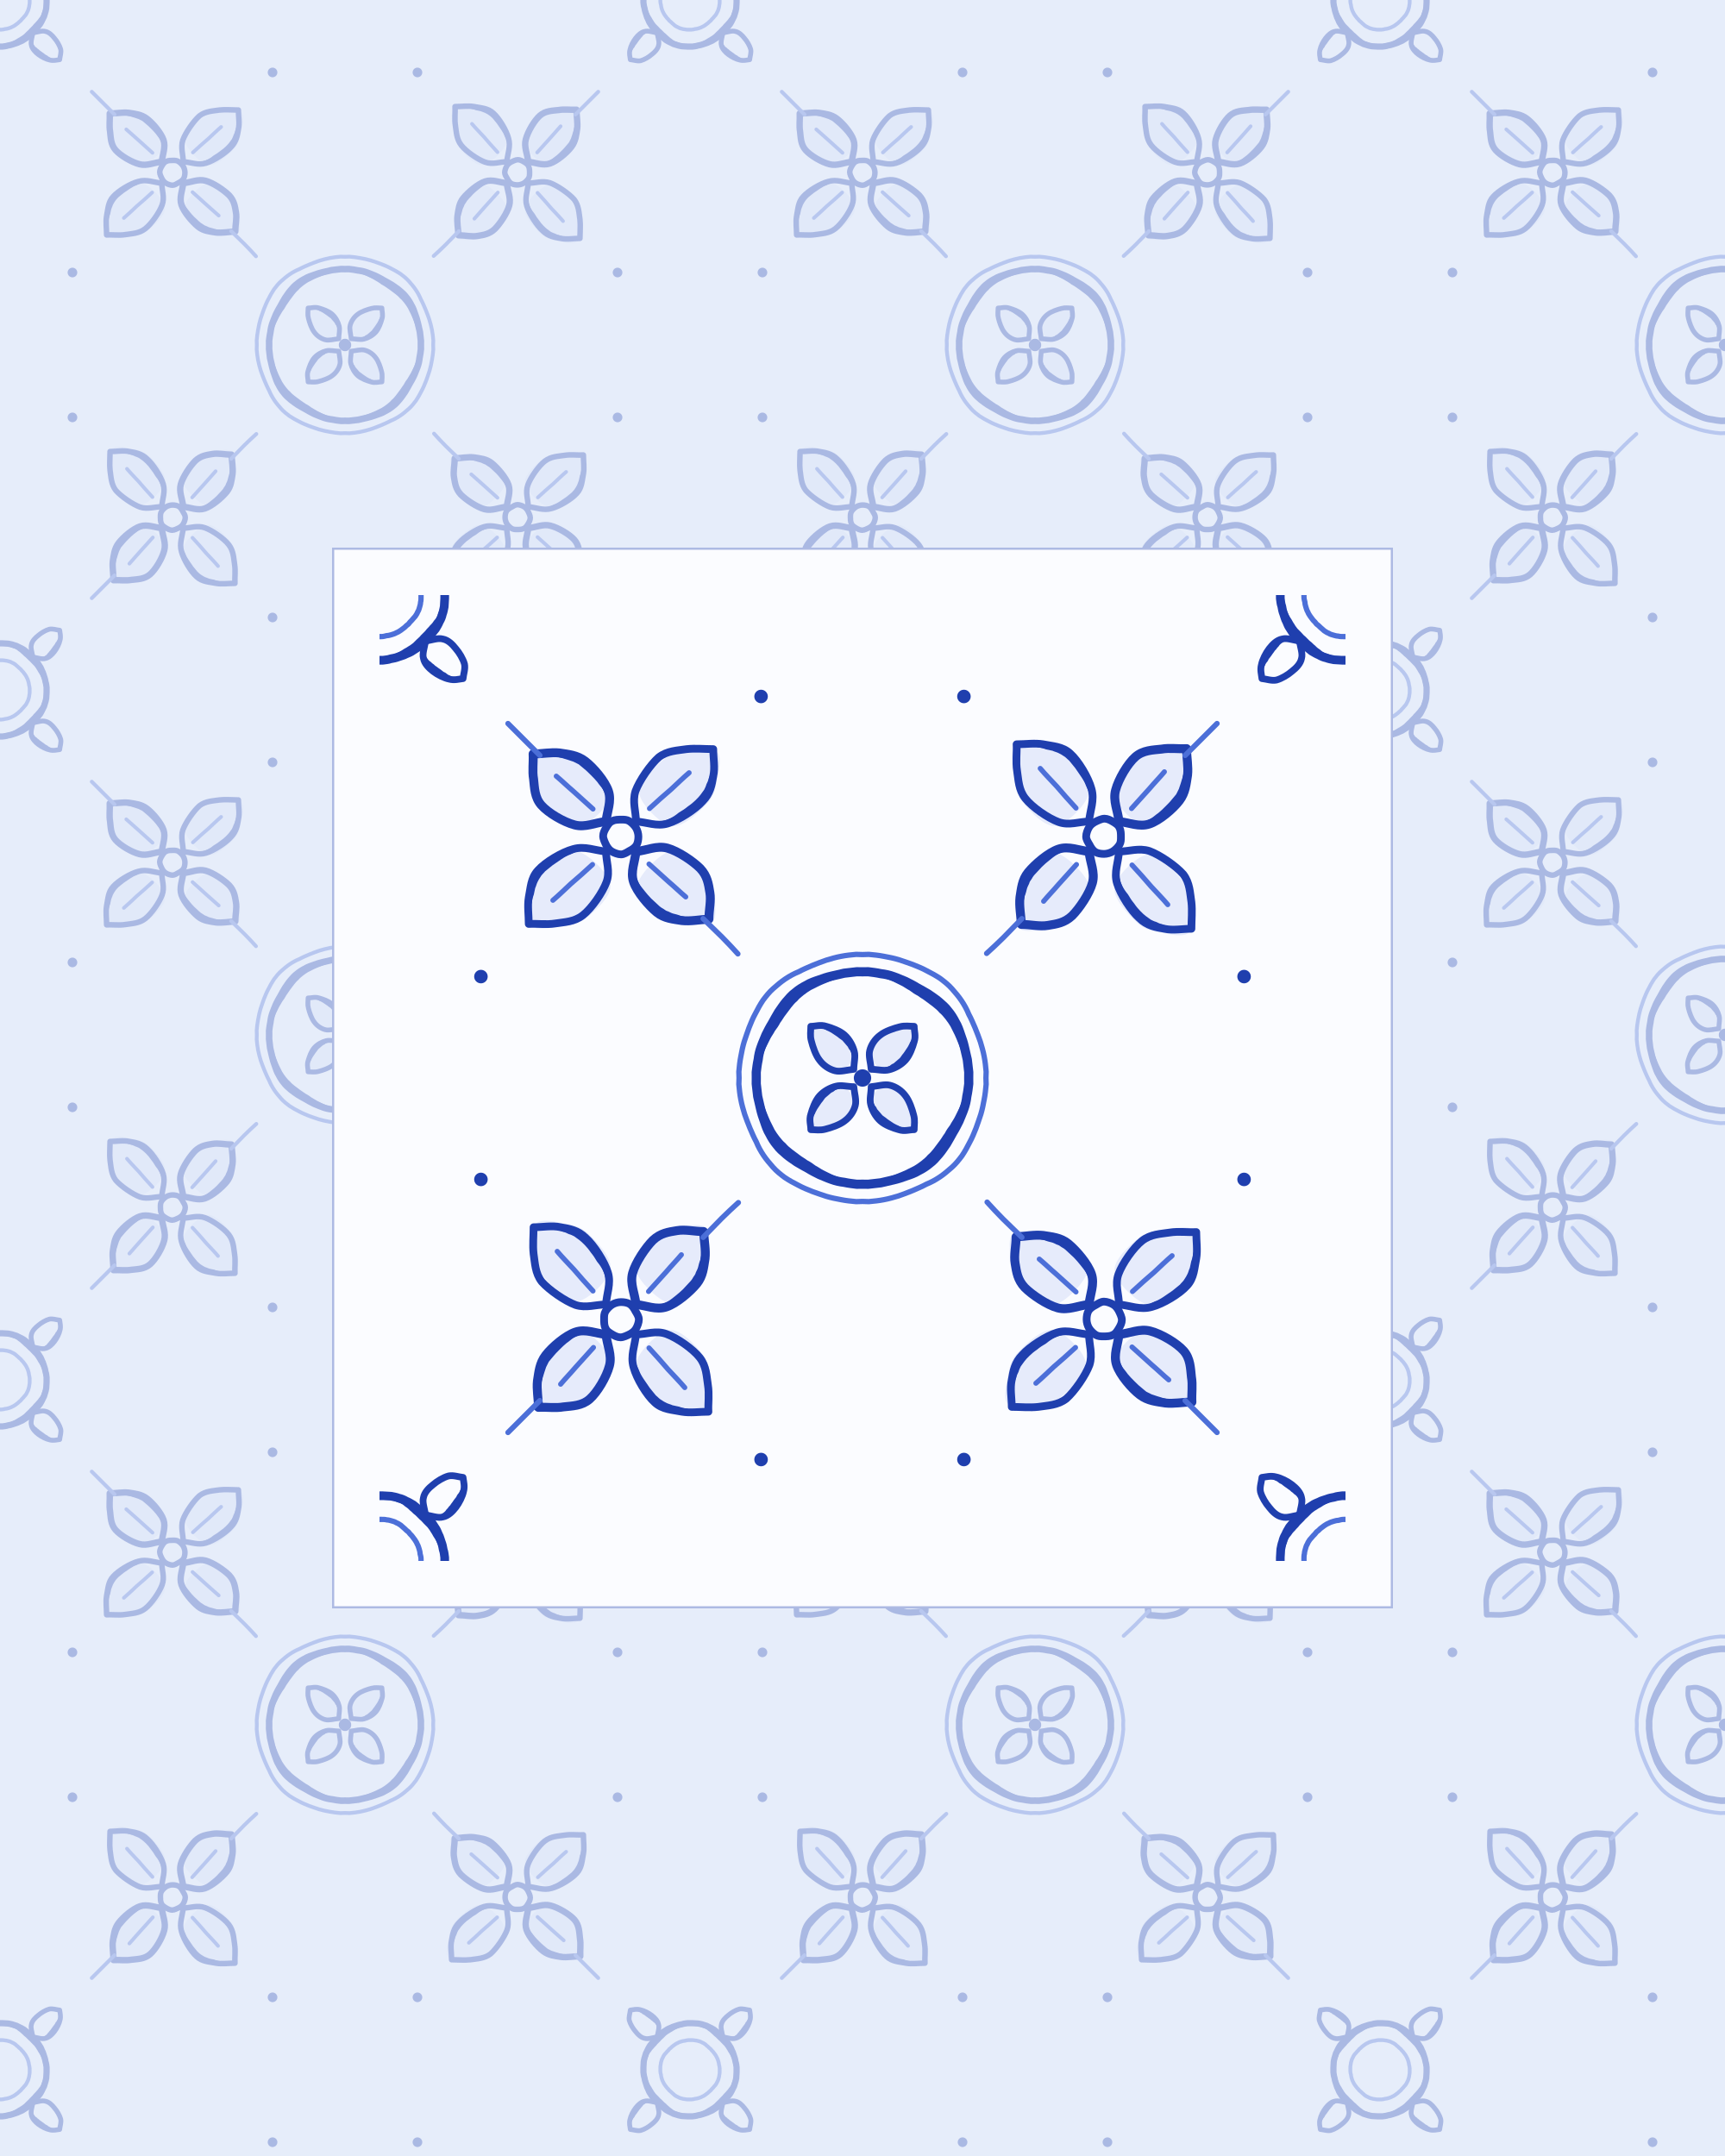
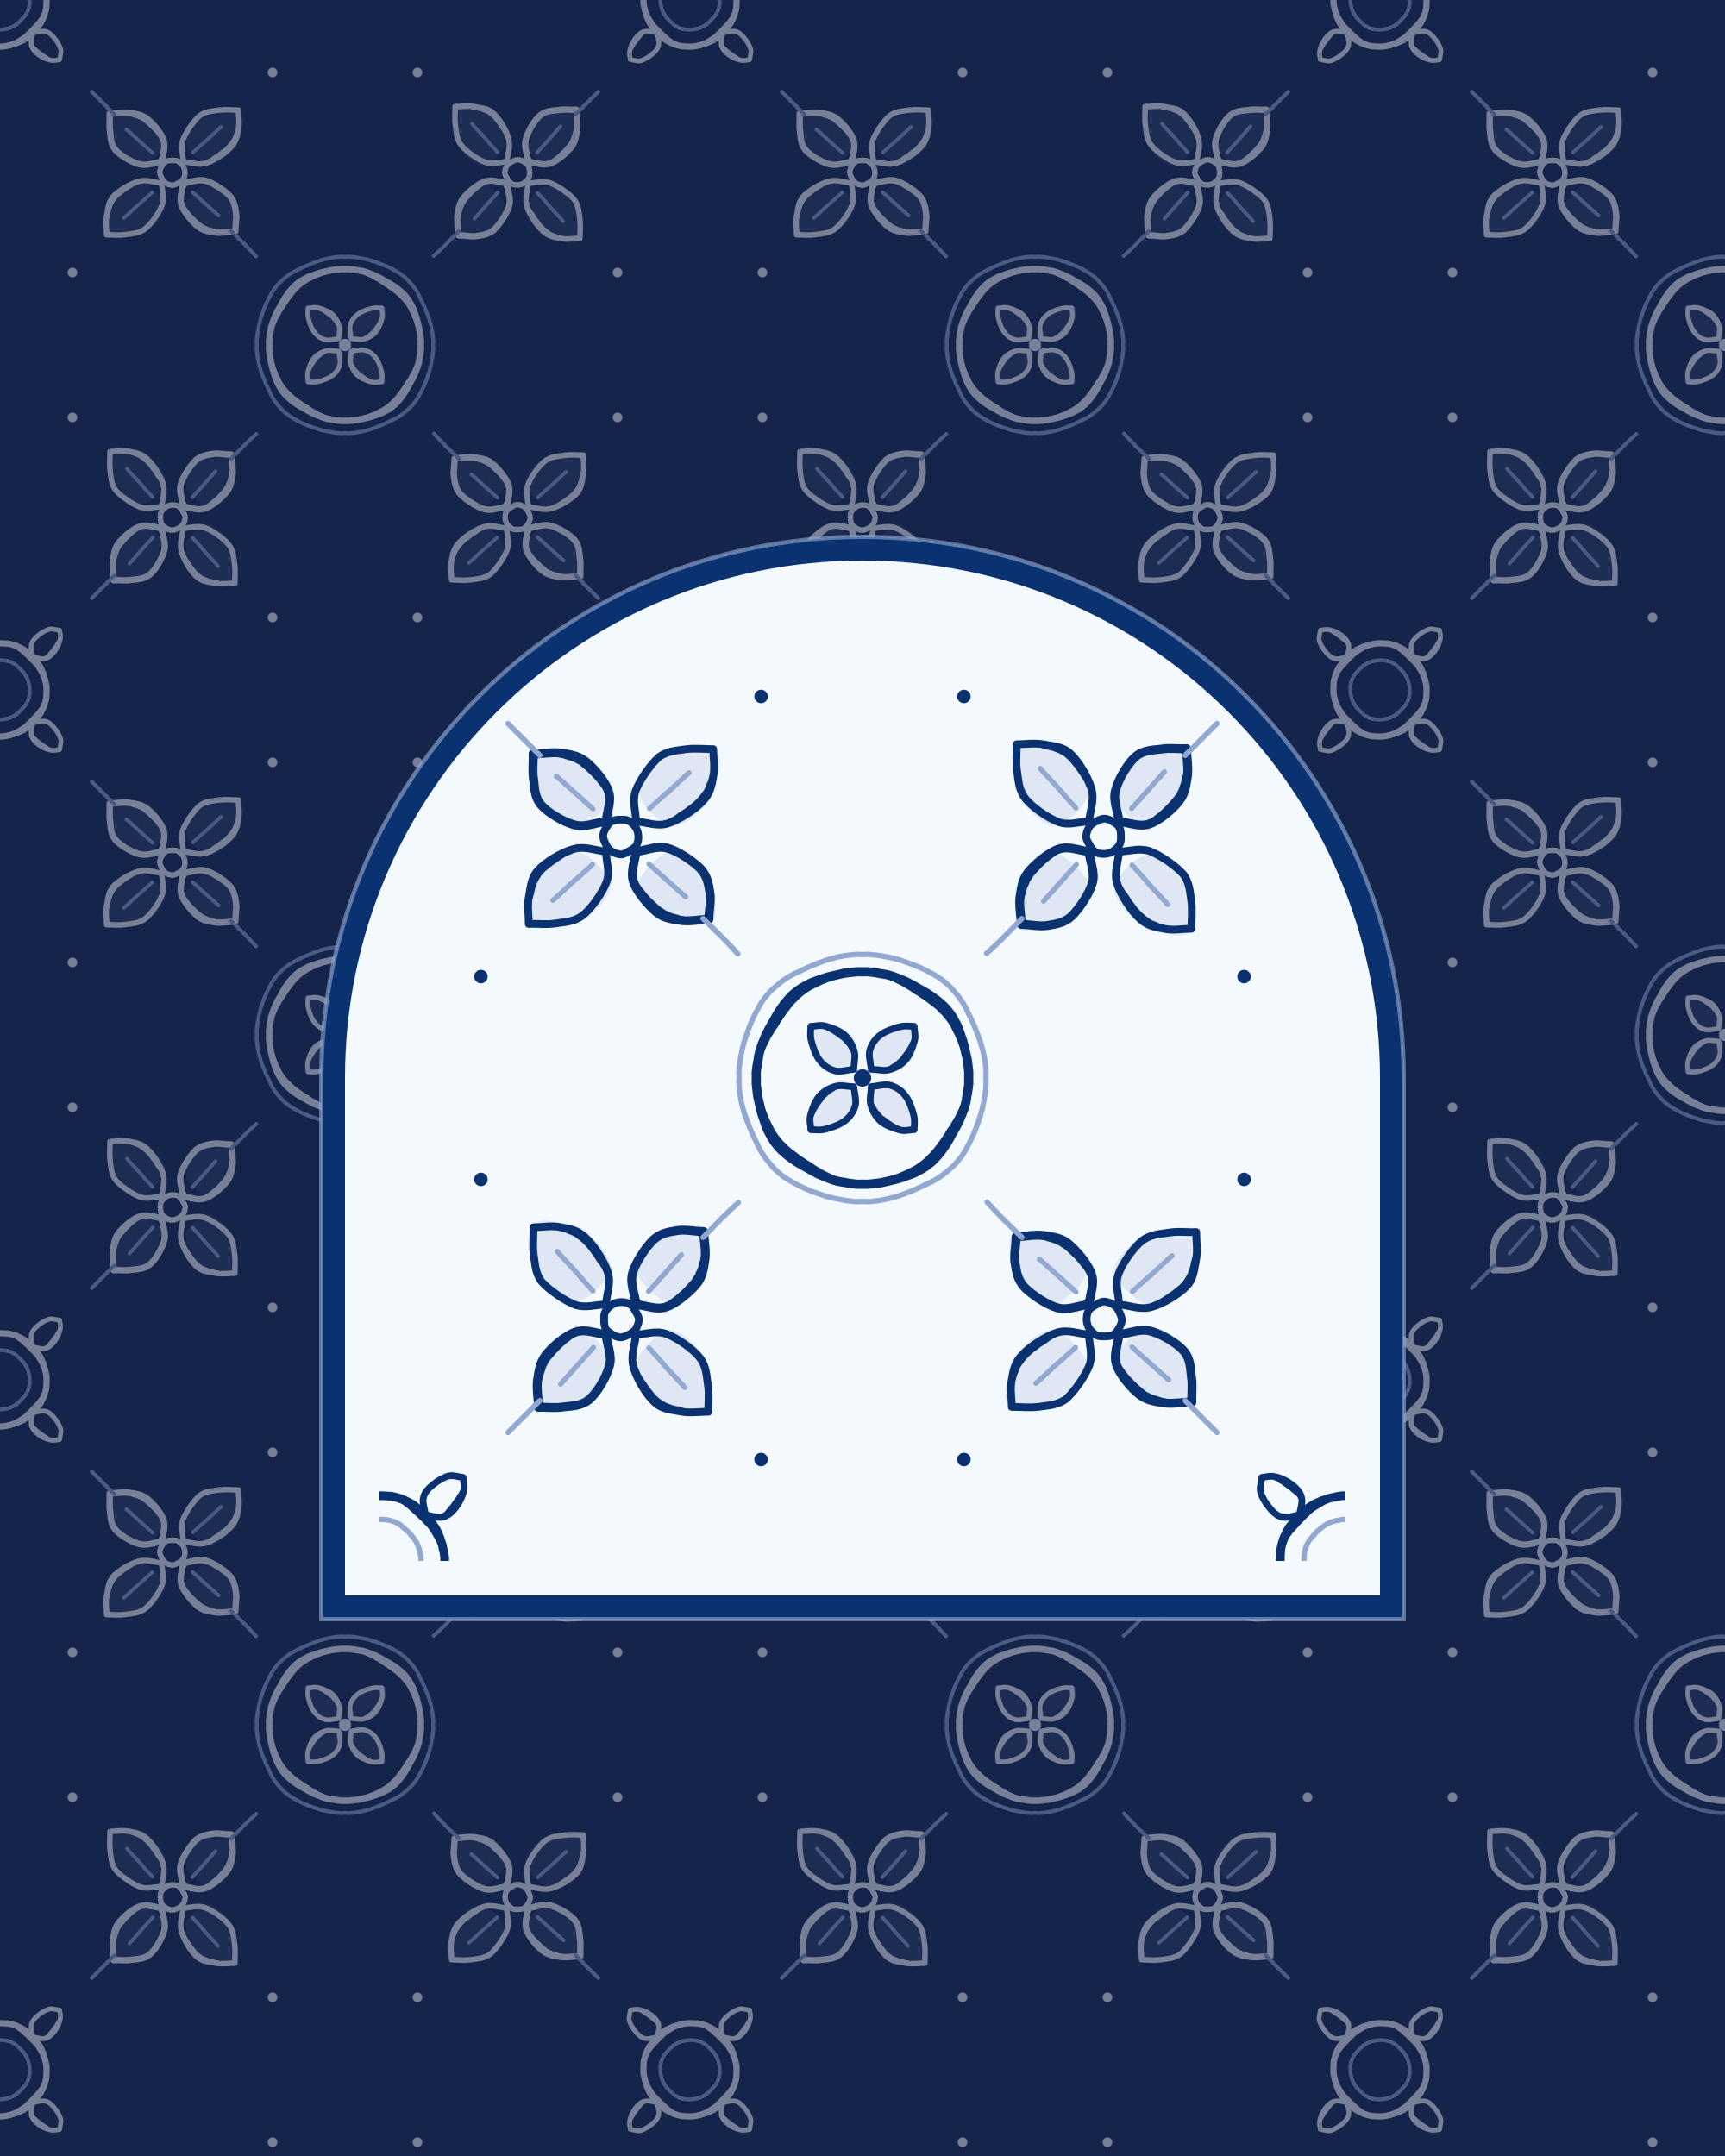
<svg xmlns="http://www.w3.org/2000/svg" viewBox="0 0 800 1000" width="800" height="1000">
  <defs>
    <symbol id="bg" viewBox="0 0 100 100">
      <g>
-         <g fill="#4C6FD8" fill-opacity="0.12">
+         <g fill="#92A8D1" fill-opacity="0.14">
          <path d="M60.4 53C62.7 52.5 65.7 55.7 67.2 57.2C68.7 58.7 68.9 60.4 69.2 62.1C69.5 63.9 69.9 66.6 69 67.6C68 68.6 65.2 68.1 63.4 67.9C61.6 67.7 59.8 67.5 58.2 66.2C56.5 64.9 53 62.2 53.4 60C53.8 57.8 58.1 53.4 60.4 53Z" />
          <path d="M47.8 60C48.1 62.3 44.7 65.4 42.9 66.8C41.1 68.3 39.1 68.3 37.2 68.6C35.3 68.9 32.6 69.5 31.7 68.6C30.7 67.7 31.4 65 31.7 63.1C32.1 61.3 32.1 59.2 33.6 57.5C35.1 55.9 38.6 52.7 40.9 53.1C43.3 53.5 47.5 57.7 47.8 60Z" />
          <path d="M41.2 48.1C38.9 48.6 35.7 45.6 34.3 44C32.9 42.5 32.9 40.4 32.7 38.7C32.4 36.9 31.7 34.4 32.6 33.5C33.5 32.6 36.3 33 38.1 33.3C39.9 33.5 41.7 33.6 43.4 34.9C45.1 36.3 48.6 38.9 48.2 41.1C47.8 43.3 43.5 47.7 41.2 48.1Z" />
          <path d="M53.8 41.2C53.5 38.9 56.9 35.6 58.6 34.2C60.4 32.7 62.5 32.8 64.4 32.5C66.2 32.2 69 31.6 69.9 32.5C70.9 33.4 70.3 36.3 69.9 38.1C69.6 39.9 69.3 41.7 67.7 43.3C66.2 44.9 62.8 48.2 60.5 47.8C58.2 47.5 54.2 43.4 53.8 41.2Z" />
          <path d="M94.9 98.9C93.7 99.2 92.5 97.8 91.7 96.7C90.9 95.7 90.3 93.9 90 92.7C89.7 91.6 89.3 90.2 89.9 89.7C90.4 89.1 91.9 89.3 93.1 89.7C94.2 90 95.9 90.6 96.9 91.5C97.9 92.4 99.2 93.6 98.9 94.9C98.6 96.1 96.1 98.6 94.9 98.9Z" />
        </g>
-         <g fill="none" stroke="#1F3FAE" stroke-linecap="round" stroke-linejoin="round">
+         <g fill="none" stroke="#FFFFFF" stroke-linecap="round" stroke-linejoin="round">
          <path d="M53.1 53.1C55.3 52.9 57.4 51.8 59.6 52.4C61.8 53 64.9 55.1 66.4 56.6C67.9 58.2 68.1 59.8 68.4 61.6C68.7 63.3 68.2 65.2 68.2 67.1C66.3 67.2 64.4 67.6 62.6 67.4C60.8 67.1 59 67 57.4 65.7C55.7 64.3 53.3 61.5 52.6 59.4C51.9 57.3 52.9 55.2 53.1 53.1" stroke-width="1.85" />
          <path d="M64.7 67.4C64.2 67.4 63.8 67.3 63.3 67.3C62.9 67.2 62.4 67.1 62 67C61.6 66.8 61.1 66.7 60.7 66.6C60.3 66.5 59.9 66.3 59.5 66.1C59.1 66 58.8 65.8 58.4 65.5C58 65.3 57.6 65 57.2 64.6C56.8 64.2 56.2 63.7 55.8 63.3C55.3 62.8 54.8 62.2 54.4 61.7C54 61.2 53.5 60.6 53.2 60.1C52.9 59.6 52.7 59.1 52.5 58.6C52.4 58.1 52.4 57.6 52.4 57.1" stroke-width="1.3" />
-           <path d="M55.8 55.7C57.1 56.9 58.6 58.2 59.9 59.4C61.2 60.5 62.2 61.5 63.4 62.5" stroke-width="1.05" stroke="#4C6FD8" />
+           <path d="M55.8 55.7C57.1 56.9 58.6 58.2 59.9 59.4C61.2 60.5 62.2 61.5 63.4 62.5" stroke-width="1.05" stroke="#92A8D1" />
          <path d="M46.9 53.1C46.9 55.2 47.8 57.2 47 59.4C46.2 61.6 43.9 64.9 42.1 66.3C40.3 67.7 38.3 67.7 36.4 68C34.5 68.3 32.7 68 30.9 68.1C30.9 66.2 30.6 64.4 30.9 62.6C31.3 60.7 31.3 58.6 32.8 57C34.3 55.3 37.8 53.2 40.1 52.6C42.5 51.9 44.6 52.9 46.9 53.1" stroke-width="1.6" />
          <path d="M30.8 64.6C30.8 64.2 30.9 63.7 31 63.3C31.1 62.8 31.2 62.4 31.4 61.9C31.5 61.4 31.6 61 31.7 60.5C31.9 60.1 32 59.6 32.2 59.2C32.4 58.8 32.6 58.4 32.9 58C33.1 57.6 33.5 57.3 33.9 56.8C34.4 56.4 34.9 56 35.5 55.5C36.1 55.1 36.8 54.6 37.4 54.2C38 53.8 38.7 53.4 39.3 53.2C39.9 52.9 40.5 52.6 41 52.5C41.6 52.4 42.1 52.4 42.7 52.4" stroke-width="1.12" />
-           <path d="M44.1 55.8C42.6 57.2 41 58.6 39.6 59.8C38.3 61 37.2 62.1 35.9 63.2" stroke-width="1.05" stroke="#4C6FD8" />
+           <path d="M44.1 55.8C42.6 57.2 41 58.6 39.6 59.8C38.3 61 37.2 62.1 35.9 63.2" stroke-width="1.05" stroke="#92A8D1" />
          <path d="M46.9 46.9C44.7 47.1 42.6 48.2 40.4 47.6C38.1 47 34.9 45.1 33.5 43.5C32.1 41.9 32.1 39.9 31.9 38.1C31.6 36.4 31.9 34.7 31.8 32.9C33.7 32.9 35.5 32.5 37.3 32.7C39.1 33 40.9 33.1 42.6 34.4C44.3 35.7 46.7 38.5 47.4 40.6C48.1 42.7 47.1 44.8 46.9 46.9" stroke-width="1.85" />
          <path d="M35.2 32.7C35.7 32.7 36.2 32.7 36.6 32.8C37 32.9 37.5 33 37.9 33.1C38.3 33.2 38.8 33.4 39.2 33.5C39.6 33.6 40 33.8 40.4 33.9C40.8 34.1 41.2 34.3 41.6 34.5C42 34.8 42.3 35.1 42.8 35.5C43.2 35.8 43.7 36.3 44.2 36.8C44.7 37.3 45.2 37.8 45.6 38.3C46 38.9 46.5 39.4 46.8 39.9C47.1 40.4 47.3 40.9 47.5 41.4C47.6 41.9 47.5 42.4 47.6 42.9" stroke-width="1.3" />
-           <path d="M44.2 44.3C42.9 43.1 41.4 41.8 40.1 40.6C38.8 39.5 37.8 38.5 36.6 37.5" stroke-width="1.05" stroke="#4C6FD8" />
+           <path d="M44.2 44.3C42.9 43.1 41.4 41.8 40.1 40.6C38.8 39.5 37.8 38.5 36.6 37.5" stroke-width="1.05" stroke="#92A8D1" />
          <path d="M53.1 46.9C53.1 44.8 52.3 42.8 53 40.6C53.8 38.4 56.1 35.1 57.8 33.6C59.6 32.2 61.7 32.2 63.6 31.9C65.4 31.7 67.3 31.9 69.1 31.9C69.1 33.8 69.5 35.7 69.1 37.5C68.8 39.3 68.5 41.1 66.9 42.7C65.4 44.4 62 46.6 59.7 47.3C57.4 48 55.3 47 53.1 46.9" stroke-width="1.6" />
          <path d="M69.3 35.5C69.2 35.9 69.2 36.4 69.1 36.8C69 37.3 68.9 37.7 68.7 38.1C68.6 38.6 68.4 39 68.2 39.4C68.1 39.8 67.9 40.2 67.7 40.6C67.4 41 67.2 41.3 66.9 41.7C66.6 42.1 66.3 42.4 65.8 42.9C65.4 43.3 64.8 43.8 64.2 44.2C63.6 44.7 63 45.1 62.3 45.5C61.7 46 61.1 46.4 60.5 46.7C59.9 47 59.4 47.2 58.8 47.3C58.3 47.5 57.7 47.4 57.2 47.5" stroke-width="1.12" />
-           <path d="M55.9 44.2C57.4 42.8 59 41.4 60.4 40.2C61.7 39 62.8 37.9 64.1 36.8" stroke-width="1.05" stroke="#4C6FD8" />
+           <path d="M55.9 44.2C57.4 42.8 59 41.4 60.4 40.2C61.7 39 62.8 37.9 64.1 36.8" stroke-width="1.05" stroke="#92A8D1" />
          <path d="M53.6 50C53.6 50.6 53.5 51.3 53.2 51.8C52.9 52.3 52.3 52.7 51.7 53C51.2 53.3 50.6 53.7 50 53.7C49.4 53.7 48.6 53.4 48.1 53.1C47.6 52.8 47.3 52.4 47 51.9C46.7 51.3 46.3 50.5 46.3 49.9C46.3 49.3 46.6 48.7 46.9 48.2C47.2 47.7 47.6 47 48.2 46.8C48.7 46.5 49.5 46.5 50.1 46.5C50.7 46.5 51.2 46.5 51.7 46.8C52.2 47.1 52.8 47.7 53.1 48.2C53.4 48.7 53.6 49.4 53.6 50Z" stroke-width="1.6" />
          <path d="M13.5 -0.9C13.5 -0.4 13.5 0.2 13.5 0.7C13.5 1.3 13.4 1.8 13.4 2.4C13.3 2.9 13.2 3.5 13 4C12.9 4.5 12.7 5 12.4 5.5C12.2 6 11.9 6.5 11.6 7C11.3 7.4 10.9 7.8 10.6 8.3C10.2 8.7 9.9 9.1 9.5 9.5C9.1 9.9 8.7 10.2 8.3 10.6C7.8 10.9 7.4 11.2 6.9 11.5C6.5 11.8 6 12 5.5 12.2C5 12.5 4.4 12.6 3.9 12.8C3.4 13 2.9 13.1 2.3 13.2C1.8 13.4 1.3 13.4 0.7 13.5C0.2 13.5 -0.4 13.5 -0.9 13.5" stroke-width="1.8" />
          <path d="M13.4 1.7C13.3 2.1 13.3 2.6 13.1 3C13 3.3 12.9 3.7 12.7 4.1C12.6 4.5 12.4 4.8 12.2 5.2C11.9 5.5 11.7 5.8 11.5 6.1C11.2 6.5 10.9 6.7 10.7 7C10.4 7.3 10.1 7.6 9.9 7.9C9.6 8.2 9.3 8.5 9 8.8C8.8 9.1 8.5 9.3 8.2 9.6C7.9 9.9 7.7 10.1 7.4 10.4C7.1 10.6 6.8 10.9 6.4 11.1C6.1 11.3 5.8 11.5 5.4 11.7C5.1 11.9 4.8 12.1 4.4 12.3C4 12.5 3.7 12.7 3.3 12.8C2.9 13 2.4 13.2 2.1 13.3C1.9 13.3 1.9 13.3 1.7 13.4" stroke-width="1.26" />
-           <path d="M8.6 -0.6C8.6 -0.2 8.6 0.1 8.6 0.5C8.6 0.8 8.6 1.2 8.5 1.5C8.5 1.8 8.4 2.2 8.3 2.5C8.2 2.9 8.1 3.2 7.9 3.5C7.8 3.8 7.6 4.1 7.4 4.4C7.1 4.7 6.9 5 6.7 5.2C6.4 5.5 6.2 5.7 6 6C5.7 6.2 5.5 6.4 5.2 6.7C4.9 6.9 4.7 7.1 4.4 7.3C4.1 7.5 3.8 7.7 3.5 7.8C3.2 8 2.8 8.1 2.5 8.2C2.2 8.3 1.8 8.4 1.5 8.4C1.1 8.5 0.8 8.6 0.4 8.6C0.1 8.6 -0.2 8.6 -0.6 8.6" stroke-width="1.1" stroke="#4C6FD8" />
+           <path d="M8.6 -0.6C8.6 -0.2 8.6 0.1 8.6 0.5C8.6 0.8 8.6 1.2 8.5 1.5C8.5 1.8 8.4 2.2 8.3 2.5C8.2 2.9 8.1 3.2 7.9 3.5C7.8 3.8 7.6 4.1 7.4 4.4C7.1 4.7 6.9 5 6.7 5.2C6.4 5.5 6.2 5.7 6 6C5.7 6.2 5.5 6.4 5.2 6.7C4.9 6.9 4.7 7.1 4.4 7.3C4.1 7.5 3.8 7.7 3.5 7.8C3.2 8 2.8 8.1 2.5 8.2C2.2 8.3 1.8 8.4 1.5 8.4C1.1 8.5 0.8 8.6 0.4 8.6C0.1 8.6 -0.2 8.6 -0.6 8.6" stroke-width="1.1" stroke="#92A8D1" />
          <path d="M9.5 9.5C10.7 9.4 12.1 8.8 13.1 9.1C14.2 9.3 15.1 10.2 15.8 11.1C16.5 11.9 17.3 13.2 17.6 14.3C17.8 15.3 17.4 16.3 17.3 17.3C16.4 17.4 15.5 17.7 14.4 17.4C13.4 17.2 12 16.5 11.1 15.8C10.2 15.1 9.3 14.2 9.1 13.1C8.8 12.1 9.4 10.7 9.5 9.5" stroke-width="1.4" />
          <path d="M15.5 17.5C15.3 17.5 15.1 17.4 14.8 17.4C14.6 17.3 14.4 17.1 14.1 17C13.9 16.9 13.6 16.7 13.4 16.5C13.1 16.4 12.8 16.2 12.6 16C12.3 15.8 12.1 15.6 11.9 15.5C11.6 15.3 11.4 15.1 11.2 15C11 14.8 10.8 14.6 10.6 14.5C10.4 14.3 10.2 14.1 10 14C9.8 13.8 9.6 13.6 9.5 13.4C9.3 13.2 9.2 13 9.1 12.7C9.1 12.5 9.1 12.2 9.1 11.9" stroke-width="0.98" />
          <path d="M78.1 101.5C78 100.6 78 99.7 78 98.8C78.1 98 78.2 97.1 78.4 96.2C78.5 95.3 78.7 94.4 79 93.6C79.3 92.7 79.7 91.9 80 91.1C80.4 90.3 80.8 89.5 81.3 88.7C81.7 88 82.1 87.2 82.6 86.4C83.1 85.7 83.6 84.9 84.2 84.2C84.8 83.5 85.4 82.8 86.1 82.3C86.8 81.7 87.6 81.2 88.4 80.8C89.2 80.3 90.1 80 91 79.7C91.8 79.4 92.7 79.1 93.6 78.9C94.4 78.7 95.3 78.5 96.2 78.3C97.1 78.2 98 78.1 98.8 78C99.7 78 100.6 78 101.5 78.1" stroke-width="1.9" />
          <path d="M78.2 97.2C78.4 96.5 78.5 95.9 78.7 95.2C78.9 94.6 79.1 94 79.4 93.4C79.7 92.8 80 92.2 80.3 91.6C80.6 91 81 90.5 81.3 89.9C81.7 89.4 82.1 88.8 82.4 88.2C82.8 87.7 83.1 87.1 83.5 86.6C83.9 86.1 84.3 85.5 84.7 85C85.1 84.5 85.5 84 86 83.6C86.4 83.1 86.9 82.7 87.4 82.3C87.9 81.9 88.5 81.5 89 81.2C89.6 80.9 90.2 80.6 90.8 80.3C91.4 80 92 79.8 92.7 79.5C93.3 79.3 93.9 79 94.6 78.8C95.2 78.6 96.1 78.4 96.5 78.3C97 78.2 97 78.2 97.2 78.2" stroke-width="1.33" />
-           <path d="M74.5 101.8C74.5 100.7 74.4 99.7 74.4 98.7C74.5 97.6 74.6 96.6 74.8 95.6C75 94.5 75.2 93.5 75.5 92.5C75.8 91.5 76.2 90.5 76.5 89.6C76.9 88.6 77.3 87.6 77.8 86.7C78.3 85.7 78.8 84.8 79.4 83.9C80 83.1 80.7 82.2 81.5 81.5C82.3 80.8 83.1 80.1 84 79.5C84.9 78.9 85.8 78.4 86.8 78C87.7 77.5 88.7 77.1 89.6 76.7C90.6 76.3 91.6 75.9 92.5 75.6C93.5 75.3 94.5 75 95.6 74.8C96.6 74.6 97.6 74.5 98.7 74.4C99.7 74.4 100.7 74.5 101.8 74.5" stroke-width="1.1" stroke="#4C6FD8" />
+           <path d="M74.5 101.8C74.5 100.7 74.4 99.7 74.4 98.7C74.5 97.6 74.6 96.6 74.8 95.6C75 94.5 75.2 93.5 75.5 92.5C75.8 91.5 76.2 90.5 76.5 89.6C76.9 88.6 77.3 87.6 77.8 86.7C78.3 85.7 78.8 84.8 79.4 83.9C80 83.1 80.7 82.2 81.5 81.5C82.3 80.8 83.1 80.1 84 79.5C84.9 78.9 85.8 78.4 86.8 78C87.7 77.5 88.7 77.1 89.6 76.7C90.6 76.3 91.6 75.9 92.5 75.6C93.5 75.3 94.5 75 95.6 74.8C96.6 74.6 97.6 74.5 98.7 74.4C99.7 74.4 100.7 74.5 101.8 74.5" stroke-width="1.1" stroke="#92A8D1" />
          <path d="M98.2 98.2C96.9 98.3 95.4 98.8 94.3 98.5C93.1 98.2 91.9 97.4 91.1 96.3C90.3 95.3 89.7 93.5 89.4 92.3C89.1 91.2 89.3 90.3 89.3 89.3C90.3 89.3 91.3 88.9 92.5 89.3C93.6 89.6 95.3 90.2 96.3 91.1C97.3 92 98 93.3 98.3 94.5C98.6 95.6 98.2 96.9 98.2 98.2" stroke-width="1.4" />
          <path d="M91.2 89.1C91.5 89.2 91.7 89.2 92 89.3C92.3 89.4 92.5 89.5 92.8 89.7C93.1 89.8 93.4 90 93.8 90.2C94.1 90.4 94.4 90.6 94.7 90.8C95 91 95.3 91.2 95.5 91.4C95.7 91.5 95.9 91.7 96.2 91.9C96.4 92.1 96.6 92.4 96.8 92.6C97 92.8 97.2 93.1 97.4 93.3C97.5 93.6 97.7 93.9 97.9 94.1C98 94.4 98.2 94.6 98.2 94.9C98.3 95.2 98.4 95.5 98.4 95.8" stroke-width="0.98" />
-           <path d="M67 67C68.3 68.3 69.7 69.6 70.9 70.8C72.1 72 73.1 73.1 74.2 74.3" stroke-width="1.1" stroke="#4C6FD8" />
-           <path d="M33.2 33.2C32 32 30.7 30.7 29.6 29.6C28.5 28.5 27.6 27.6 26.6 26.6" stroke-width="1.1" stroke="#4C6FD8" />
+           <path d="M67 67C68.3 68.3 69.7 69.6 70.9 70.8C72.1 72 73.1 73.1 74.2 74.3" stroke-width="1.1" stroke="#92A8D1" />
+           <path d="M33.2 33.2C32 32 30.7 30.7 29.6 29.6C28.5 28.5 27.6 27.6 26.6 26.6" stroke-width="1.1" stroke="#92A8D1" />
        </g>
-         <g fill="#1F3FAE">
+         <g fill="#FFFFFF">
+           <circle cx="79" cy="21" r="1.4" />
+           <circle cx="21" cy="79" r="1.4" />
+           <circle cx="100" cy="100" r="1.8" />
+         </g>
+       </g>
+     </symbol>
+     <symbol id="win" viewBox="0 0 100 100">
+       <g>
+         <g fill="#92A8D1" fill-opacity="0.22">
+           <path d="M60.4 53C62.7 52.5 65.7 55.7 67.2 57.2C68.7 58.7 68.9 60.4 69.2 62.1C69.5 63.9 69.9 66.6 69 67.6C68 68.6 65.2 68.1 63.4 67.9C61.6 67.7 59.8 67.5 58.2 66.2C56.5 64.9 53 62.2 53.4 60C53.8 57.8 58.1 53.4 60.4 53Z" />
+           <path d="M47.8 60C48.1 62.3 44.7 65.4 42.9 66.8C41.1 68.3 39.1 68.3 37.2 68.6C35.3 68.9 32.6 69.5 31.7 68.6C30.7 67.7 31.4 65 31.7 63.1C32.1 61.3 32.1 59.2 33.6 57.5C35.1 55.9 38.6 52.7 40.9 53.1C43.3 53.5 47.5 57.7 47.8 60Z" />
+           <path d="M41.2 48.1C38.9 48.6 35.7 45.6 34.3 44C32.9 42.5 32.9 40.4 32.7 38.7C32.4 36.9 31.7 34.4 32.6 33.5C33.5 32.6 36.3 33 38.1 33.3C39.9 33.5 41.7 33.6 43.4 34.9C45.1 36.3 48.6 38.9 48.2 41.1C47.8 43.3 43.5 47.7 41.2 48.1Z" />
+           <path d="M53.8 41.2C53.5 38.9 56.9 35.6 58.6 34.2C60.4 32.7 62.5 32.8 64.4 32.5C66.2 32.2 69 31.6 69.9 32.5C70.9 33.4 70.3 36.3 69.9 38.1C69.6 39.9 69.3 41.7 67.7 43.3C66.2 44.9 62.8 48.2 60.5 47.8C58.2 47.5 54.2 43.4 53.8 41.2Z" />
+           <path d="M94.9 98.9C93.7 99.2 92.5 97.8 91.7 96.7C90.9 95.7 90.3 93.9 90 92.7C89.7 91.6 89.3 90.2 89.9 89.7C90.4 89.1 91.9 89.3 93.1 89.7C94.2 90 95.9 90.6 96.9 91.5C97.9 92.4 99.2 93.6 98.9 94.9C98.6 96.1 96.1 98.6 94.9 98.9Z" />
+         </g>
+         <g fill="none" stroke="#0B3270" stroke-linecap="round" stroke-linejoin="round">
+           <path d="M53.1 53.1C55.3 52.9 57.4 51.8 59.6 52.4C61.8 53 64.9 55.1 66.4 56.6C67.9 58.2 68.1 59.8 68.4 61.6C68.7 63.3 68.2 65.2 68.2 67.1C66.3 67.2 64.4 67.6 62.6 67.4C60.8 67.1 59 67 57.4 65.7C55.7 64.3 53.3 61.5 52.6 59.4C51.9 57.3 52.9 55.2 53.1 53.1" stroke-width="1.85" />
+           <path d="M64.7 67.4C64.2 67.4 63.8 67.3 63.3 67.3C62.9 67.2 62.4 67.1 62 67C61.6 66.8 61.1 66.7 60.7 66.6C60.3 66.5 59.9 66.3 59.5 66.1C59.1 66 58.8 65.8 58.4 65.5C58 65.3 57.6 65 57.2 64.6C56.8 64.2 56.2 63.7 55.8 63.3C55.3 62.8 54.8 62.2 54.4 61.7C54 61.2 53.5 60.6 53.2 60.1C52.9 59.6 52.7 59.1 52.5 58.6C52.4 58.1 52.4 57.6 52.4 57.1" stroke-width="1.3" />
+           <path d="M55.8 55.7C57.1 56.9 58.6 58.2 59.9 59.4C61.2 60.5 62.2 61.5 63.4 62.5" stroke-width="1.05" stroke="#92A8D1" />
+           <path d="M46.9 53.1C46.9 55.2 47.8 57.2 47 59.4C46.2 61.6 43.9 64.9 42.1 66.3C40.3 67.7 38.3 67.7 36.4 68C34.5 68.3 32.7 68 30.9 68.1C30.9 66.2 30.6 64.4 30.9 62.6C31.3 60.7 31.3 58.6 32.8 57C34.3 55.3 37.8 53.2 40.1 52.6C42.5 51.9 44.6 52.9 46.9 53.1" stroke-width="1.6" />
+           <path d="M30.8 64.6C30.8 64.2 30.9 63.7 31 63.3C31.1 62.8 31.2 62.4 31.4 61.9C31.5 61.4 31.6 61 31.7 60.5C31.9 60.1 32 59.6 32.2 59.2C32.4 58.8 32.6 58.4 32.9 58C33.1 57.6 33.5 57.3 33.9 56.8C34.4 56.4 34.9 56 35.5 55.5C36.1 55.1 36.8 54.6 37.4 54.2C38 53.8 38.7 53.4 39.3 53.2C39.9 52.9 40.5 52.6 41 52.5C41.6 52.4 42.1 52.4 42.7 52.4" stroke-width="1.12" />
+           <path d="M44.1 55.8C42.6 57.2 41 58.6 39.6 59.8C38.3 61 37.2 62.1 35.9 63.2" stroke-width="1.05" stroke="#92A8D1" />
+           <path d="M46.9 46.9C44.7 47.1 42.6 48.2 40.4 47.6C38.1 47 34.9 45.1 33.5 43.5C32.1 41.9 32.1 39.9 31.9 38.1C31.6 36.4 31.9 34.7 31.8 32.9C33.7 32.9 35.5 32.5 37.3 32.7C39.1 33 40.9 33.1 42.6 34.4C44.3 35.7 46.7 38.5 47.4 40.6C48.1 42.7 47.1 44.8 46.9 46.9" stroke-width="1.85" />
+           <path d="M35.2 32.7C35.7 32.7 36.2 32.7 36.6 32.8C37 32.9 37.5 33 37.9 33.1C38.3 33.2 38.8 33.4 39.2 33.5C39.6 33.6 40 33.8 40.4 33.9C40.8 34.1 41.2 34.3 41.6 34.5C42 34.8 42.3 35.1 42.8 35.5C43.2 35.8 43.7 36.3 44.2 36.8C44.7 37.3 45.2 37.8 45.6 38.3C46 38.9 46.5 39.4 46.8 39.9C47.1 40.4 47.3 40.9 47.5 41.4C47.6 41.9 47.5 42.4 47.6 42.9" stroke-width="1.3" />
+           <path d="M44.2 44.3C42.9 43.1 41.4 41.8 40.1 40.6C38.8 39.5 37.8 38.5 36.6 37.5" stroke-width="1.05" stroke="#92A8D1" />
+           <path d="M53.1 46.9C53.1 44.8 52.3 42.8 53 40.6C53.8 38.4 56.1 35.1 57.8 33.6C59.6 32.2 61.7 32.2 63.6 31.9C65.4 31.7 67.3 31.9 69.1 31.9C69.1 33.8 69.5 35.7 69.1 37.5C68.8 39.3 68.5 41.1 66.9 42.7C65.4 44.4 62 46.6 59.7 47.3C57.4 48 55.3 47 53.1 46.9" stroke-width="1.6" />
+           <path d="M69.3 35.5C69.2 35.9 69.2 36.4 69.1 36.8C69 37.3 68.9 37.7 68.7 38.1C68.6 38.6 68.4 39 68.2 39.4C68.1 39.8 67.9 40.2 67.7 40.6C67.4 41 67.2 41.3 66.9 41.7C66.6 42.1 66.3 42.4 65.8 42.9C65.4 43.3 64.8 43.8 64.2 44.2C63.6 44.7 63 45.1 62.3 45.5C61.7 46 61.1 46.4 60.5 46.7C59.9 47 59.4 47.2 58.8 47.3C58.3 47.5 57.7 47.4 57.2 47.5" stroke-width="1.12" />
+           <path d="M55.9 44.2C57.4 42.8 59 41.4 60.4 40.2C61.7 39 62.8 37.9 64.1 36.8" stroke-width="1.05" stroke="#92A8D1" />
+           <path d="M53.6 50C53.6 50.6 53.5 51.3 53.2 51.8C52.9 52.3 52.3 52.7 51.7 53C51.2 53.3 50.6 53.7 50 53.7C49.4 53.7 48.6 53.4 48.1 53.1C47.6 52.8 47.3 52.4 47 51.9C46.7 51.3 46.3 50.5 46.3 49.9C46.3 49.3 46.6 48.7 46.9 48.2C47.2 47.7 47.6 47 48.2 46.8C48.7 46.5 49.5 46.5 50.1 46.5C50.7 46.5 51.2 46.5 51.7 46.8C52.2 47.1 52.8 47.7 53.1 48.2C53.4 48.7 53.6 49.4 53.6 50Z" stroke-width="1.6" />
+           <path d="M13.5 -0.9C13.5 -0.4 13.5 0.2 13.5 0.7C13.5 1.3 13.4 1.8 13.4 2.4C13.3 2.9 13.2 3.5 13 4C12.9 4.5 12.7 5 12.4 5.5C12.2 6 11.9 6.5 11.6 7C11.3 7.4 10.9 7.8 10.6 8.3C10.2 8.7 9.9 9.1 9.5 9.5C9.1 9.9 8.7 10.2 8.3 10.6C7.8 10.9 7.4 11.2 6.9 11.5C6.5 11.8 6 12 5.5 12.2C5 12.5 4.4 12.6 3.9 12.8C3.4 13 2.9 13.1 2.3 13.2C1.8 13.4 1.3 13.4 0.7 13.5C0.2 13.5 -0.4 13.5 -0.9 13.5" stroke-width="1.8" />
+           <path d="M13.4 1.7C13.3 2.1 13.3 2.6 13.1 3C13 3.3 12.9 3.7 12.7 4.1C12.6 4.5 12.4 4.8 12.2 5.2C11.9 5.5 11.7 5.8 11.5 6.1C11.2 6.5 10.9 6.7 10.7 7C10.4 7.3 10.1 7.6 9.9 7.9C9.6 8.2 9.3 8.5 9 8.8C8.8 9.1 8.5 9.3 8.2 9.6C7.9 9.9 7.7 10.1 7.4 10.4C7.1 10.6 6.8 10.9 6.4 11.1C6.1 11.3 5.8 11.5 5.4 11.7C5.1 11.9 4.8 12.1 4.4 12.3C4 12.5 3.7 12.7 3.3 12.8C2.9 13 2.4 13.2 2.1 13.3C1.9 13.3 1.9 13.3 1.7 13.4" stroke-width="1.26" />
+           <path d="M8.6 -0.6C8.6 -0.2 8.6 0.1 8.6 0.5C8.6 0.8 8.6 1.2 8.5 1.5C8.5 1.8 8.4 2.2 8.3 2.5C8.2 2.9 8.1 3.2 7.9 3.5C7.8 3.8 7.6 4.1 7.4 4.4C7.1 4.7 6.9 5 6.7 5.2C6.4 5.5 6.2 5.7 6 6C5.7 6.2 5.5 6.4 5.2 6.7C4.9 6.9 4.7 7.1 4.4 7.3C4.1 7.5 3.8 7.7 3.5 7.8C3.2 8 2.8 8.1 2.5 8.2C2.2 8.3 1.8 8.4 1.5 8.4C1.1 8.5 0.8 8.6 0.4 8.6C0.1 8.6 -0.2 8.6 -0.6 8.6" stroke-width="1.1" stroke="#92A8D1" />
+           <path d="M9.5 9.5C10.7 9.4 12.1 8.8 13.1 9.1C14.2 9.3 15.1 10.2 15.8 11.1C16.5 11.9 17.3 13.2 17.6 14.3C17.8 15.3 17.4 16.3 17.3 17.3C16.4 17.4 15.5 17.7 14.4 17.4C13.4 17.2 12 16.5 11.1 15.8C10.2 15.1 9.3 14.2 9.1 13.1C8.8 12.1 9.4 10.7 9.5 9.5" stroke-width="1.4" />
+           <path d="M15.5 17.5C15.3 17.5 15.1 17.4 14.8 17.4C14.6 17.3 14.4 17.1 14.1 17C13.9 16.9 13.6 16.7 13.4 16.5C13.1 16.4 12.8 16.2 12.6 16C12.3 15.8 12.1 15.6 11.9 15.5C11.6 15.3 11.4 15.1 11.2 15C11 14.8 10.8 14.6 10.6 14.5C10.4 14.3 10.2 14.1 10 14C9.8 13.8 9.6 13.6 9.5 13.4C9.3 13.2 9.2 13 9.1 12.7C9.1 12.5 9.1 12.2 9.1 11.9" stroke-width="0.98" />
+           <path d="M78.1 101.5C78 100.6 78 99.7 78 98.8C78.1 98 78.2 97.1 78.4 96.2C78.5 95.3 78.7 94.4 79 93.6C79.3 92.7 79.7 91.9 80 91.1C80.4 90.3 80.8 89.5 81.3 88.7C81.7 88 82.1 87.2 82.6 86.4C83.1 85.7 83.6 84.9 84.2 84.2C84.8 83.5 85.4 82.8 86.1 82.3C86.8 81.7 87.6 81.2 88.4 80.8C89.2 80.3 90.1 80 91 79.7C91.8 79.4 92.7 79.1 93.6 78.9C94.4 78.7 95.3 78.5 96.2 78.3C97.1 78.2 98 78.1 98.8 78C99.7 78 100.6 78 101.5 78.1" stroke-width="1.9" />
+           <path d="M78.2 97.2C78.4 96.5 78.5 95.9 78.7 95.2C78.9 94.6 79.1 94 79.4 93.4C79.7 92.8 80 92.2 80.3 91.6C80.6 91 81 90.5 81.3 89.9C81.7 89.4 82.1 88.8 82.4 88.2C82.8 87.7 83.1 87.1 83.5 86.6C83.9 86.1 84.3 85.5 84.7 85C85.1 84.5 85.5 84 86 83.6C86.4 83.1 86.9 82.7 87.4 82.3C87.9 81.9 88.5 81.5 89 81.2C89.6 80.9 90.2 80.6 90.8 80.3C91.4 80 92 79.8 92.7 79.5C93.3 79.3 93.9 79 94.6 78.8C95.2 78.6 96.1 78.4 96.5 78.3C97 78.2 97 78.2 97.2 78.2" stroke-width="1.33" />
+           <path d="M74.5 101.8C74.5 100.7 74.4 99.7 74.4 98.7C74.5 97.6 74.6 96.6 74.8 95.6C75 94.5 75.2 93.5 75.5 92.5C75.8 91.5 76.2 90.5 76.5 89.6C76.9 88.6 77.3 87.6 77.8 86.7C78.3 85.7 78.8 84.8 79.4 83.9C80 83.1 80.7 82.2 81.5 81.5C82.3 80.8 83.1 80.1 84 79.5C84.9 78.9 85.8 78.4 86.8 78C87.7 77.5 88.7 77.1 89.6 76.7C90.6 76.3 91.6 75.9 92.5 75.6C93.5 75.3 94.5 75 95.6 74.8C96.6 74.6 97.6 74.5 98.7 74.4C99.7 74.4 100.7 74.5 101.8 74.5" stroke-width="1.1" stroke="#92A8D1" />
+           <path d="M98.2 98.2C96.9 98.3 95.4 98.8 94.3 98.5C93.1 98.2 91.9 97.4 91.1 96.3C90.3 95.3 89.7 93.5 89.4 92.3C89.1 91.2 89.3 90.3 89.3 89.3C90.3 89.3 91.3 88.9 92.5 89.3C93.6 89.6 95.3 90.2 96.3 91.1C97.3 92 98 93.3 98.3 94.5C98.6 95.6 98.2 96.9 98.2 98.2" stroke-width="1.4" />
+           <path d="M91.2 89.1C91.5 89.2 91.7 89.2 92 89.3C92.3 89.4 92.5 89.5 92.8 89.7C93.1 89.8 93.4 90 93.8 90.2C94.1 90.4 94.4 90.6 94.7 90.8C95 91 95.3 91.2 95.5 91.4C95.7 91.5 95.9 91.7 96.2 91.9C96.4 92.1 96.6 92.4 96.8 92.6C97 92.8 97.2 93.1 97.4 93.3C97.5 93.6 97.7 93.9 97.9 94.1C98 94.4 98.2 94.6 98.2 94.9C98.3 95.2 98.4 95.5 98.4 95.8" stroke-width="0.98" />
+           <path d="M67 67C68.3 68.3 69.7 69.6 70.9 70.8C72.1 72 73.1 73.1 74.2 74.3" stroke-width="1.1" stroke="#92A8D1" />
+           <path d="M33.2 33.2C32 32 30.7 30.7 29.6 29.6C28.5 28.5 27.6 27.6 26.6 26.6" stroke-width="1.1" stroke="#92A8D1" />
+         </g>
+         <g fill="#0B3270">
          <circle cx="79" cy="21" r="1.4" />
          <circle cx="21" cy="79" r="1.4" />
          <circle cx="100" cy="100" r="1.8" />
        </g>
      </g>
    </symbol>
    <pattern id="p" width="320" height="320" patternUnits="userSpaceOnUse" x="0" y="0">
      <use href="#bg" x="0" y="0" width="160" height="160" />
      <use href="#bg" x="160" y="0" width="160" height="160" transform="rotate(90 240 80)" />
      <use href="#bg" x="0" y="160" width="160" height="160" transform="rotate(270 80 240)" />
      <use href="#bg" x="160" y="160" width="160" height="160" transform="rotate(180 240 240)" />
    </pattern>
  </defs>
-   <rect width="800" height="1000" fill="#E6EDFA" />
-   <rect width="800" height="1000" fill="url(#p)" opacity=".3" />
-   <rect x="154" y="254" width="492" height="492" fill="#FBFCFF" />
-   <use href="#bg" x="176" y="276" width="224" height="224" />
-   <use href="#bg" x="400" y="276" width="224" height="224" transform="rotate(90 512 388)" />
-   <use href="#bg" x="176" y="500" width="224" height="224" transform="rotate(270 288 612)" />
-   <use href="#bg" x="400" y="500" width="224" height="224" transform="rotate(180 512 612)" />
-   <rect x="154.5" y="254.5" width="491" height="491" fill="none" stroke="#1F3FAE" stroke-opacity=".35" />
+   <rect width="800" height="1000" fill="#15244B" />
+   <rect width="800" height="1000" fill="url(#p)" opacity=".42" />
+   <clipPath id="c">
+     <path d="M149 751V500A251 251 0 0 1 651 500V751Z" />
+   </clipPath>
+   <path d="M149 751V500A251 251 0 0 1 651 500V751Z" fill="#F3F9FD" />
+   <g clip-path="url(#c)">
+     <use href="#win" x="176" y="276" width="224" height="224" />
+     <use href="#win" x="400" y="276" width="224" height="224" transform="rotate(90 512 388)" />
+     <use href="#win" x="176" y="500" width="224" height="224" transform="rotate(270 288 612)" />
+     <use href="#win" x="400" y="500" width="224" height="224" transform="rotate(180 512 612)" />
+   </g>
+   <path d="M149 751V500A251 251 0 0 1 651 500V751Z" fill="none" stroke="#0B3270" stroke-width="22" clip-path="url(#c)" />
+   <path d="M149 751V500A251 251 0 0 1 651 500V751Z" fill="none" stroke="#92A8D1" stroke-opacity=".6" stroke-width="2" transform="translate(0 0)" />
</svg>
